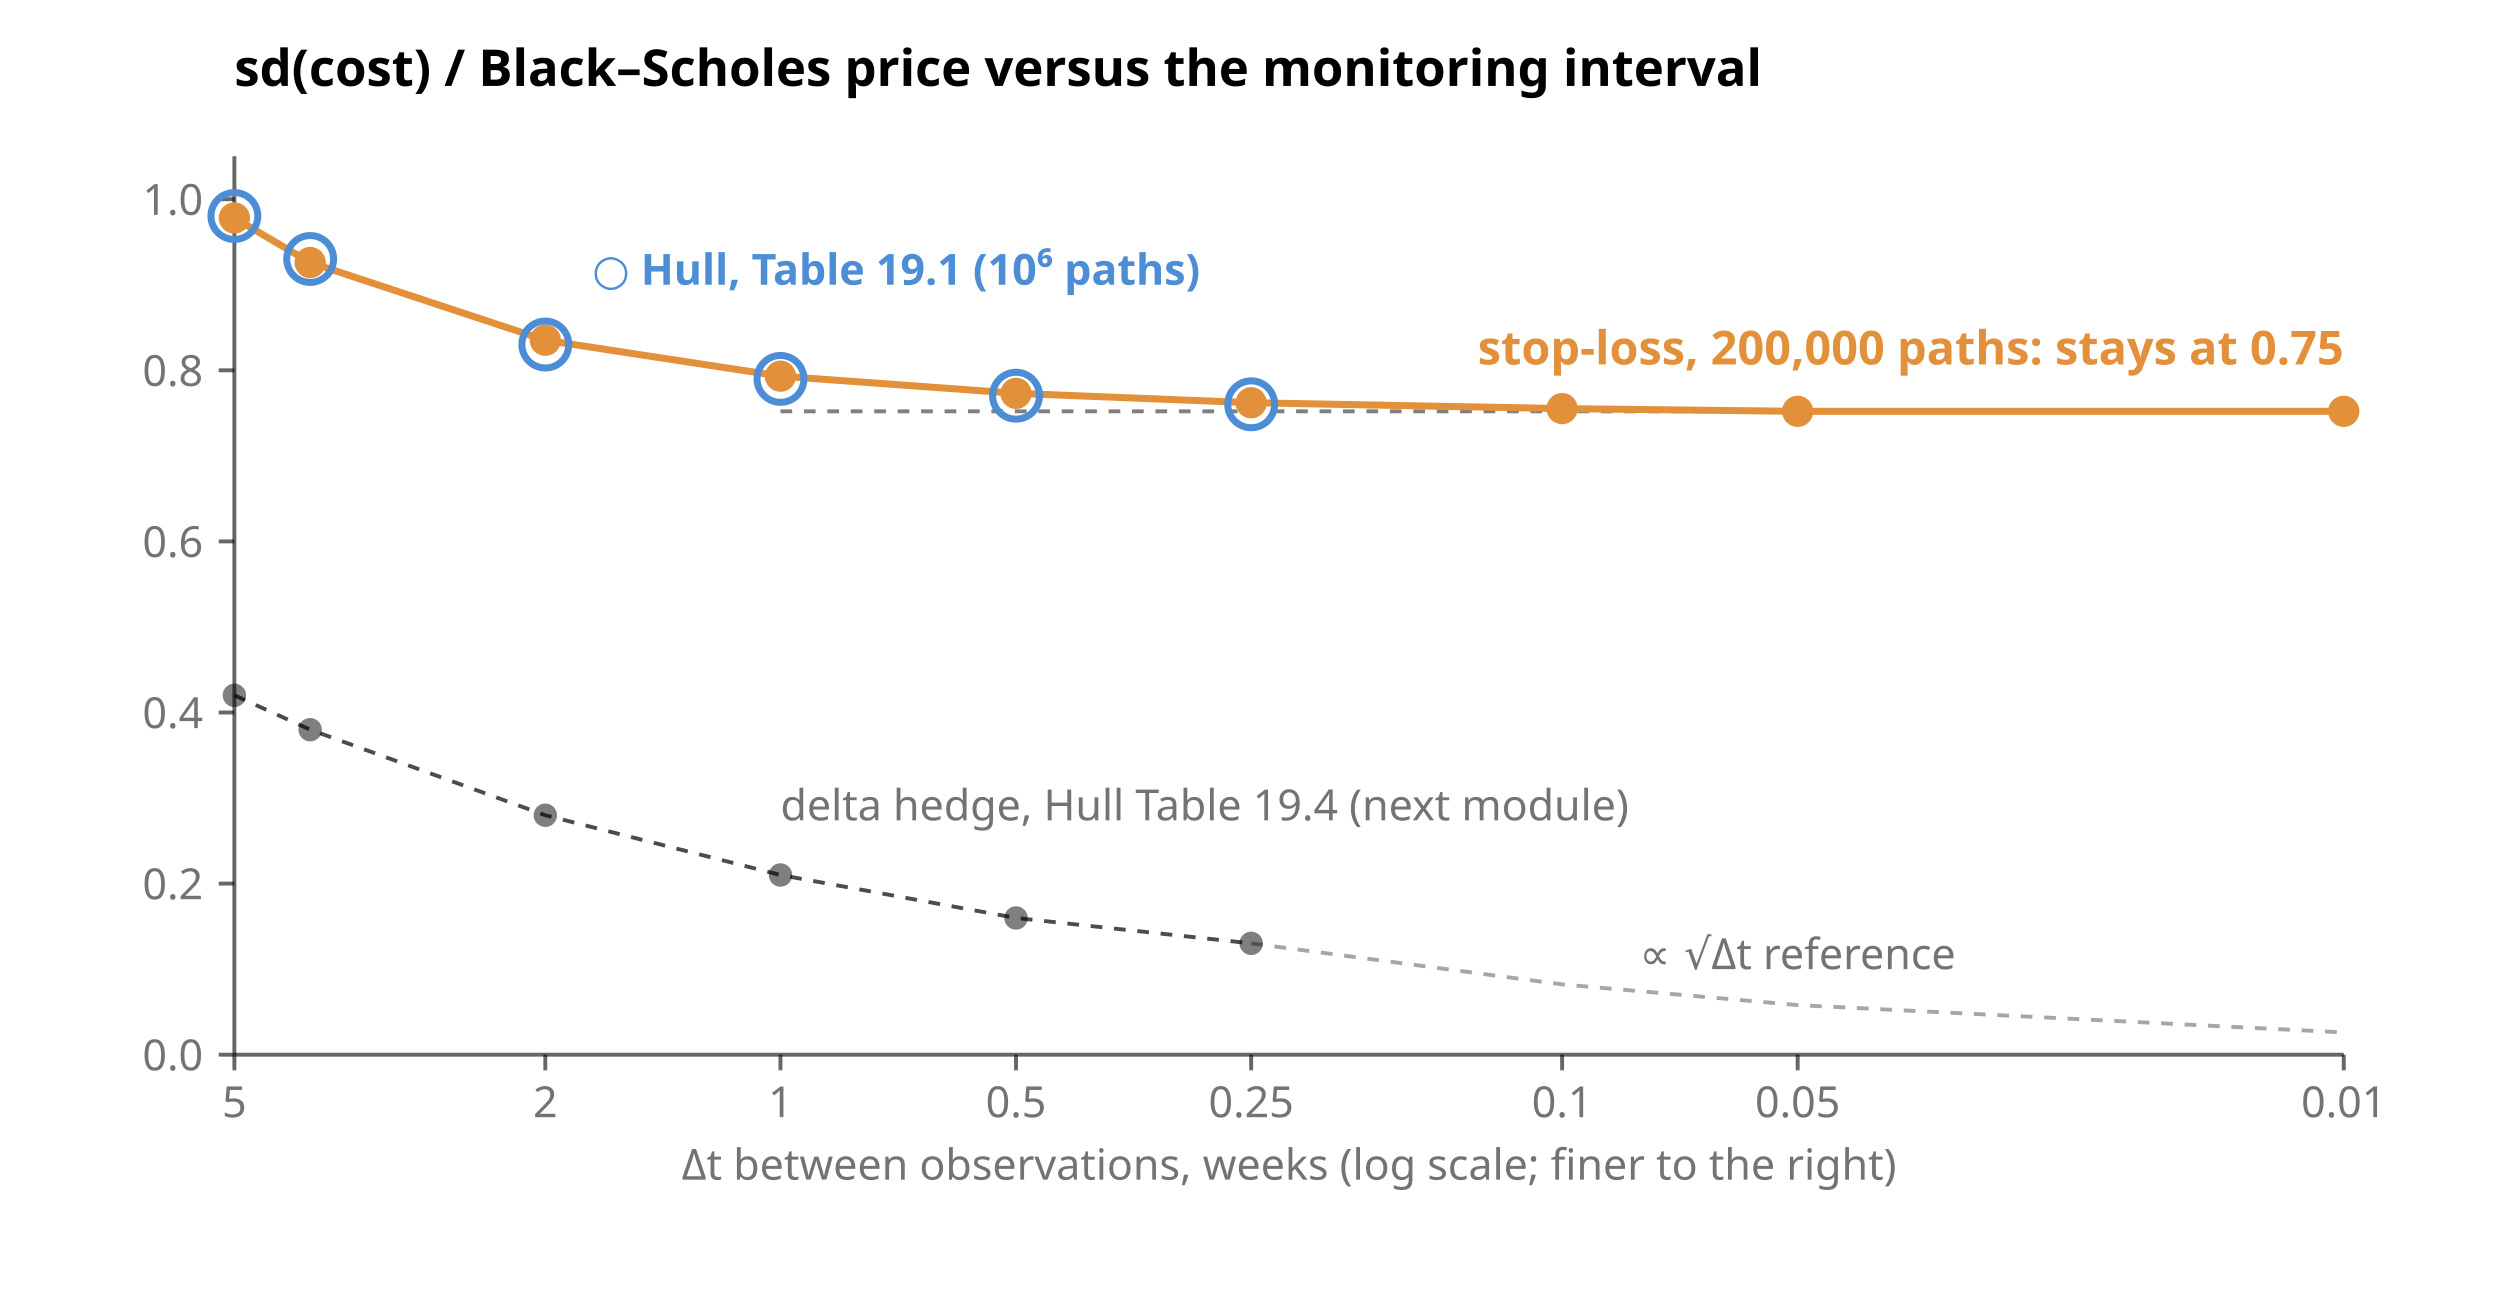
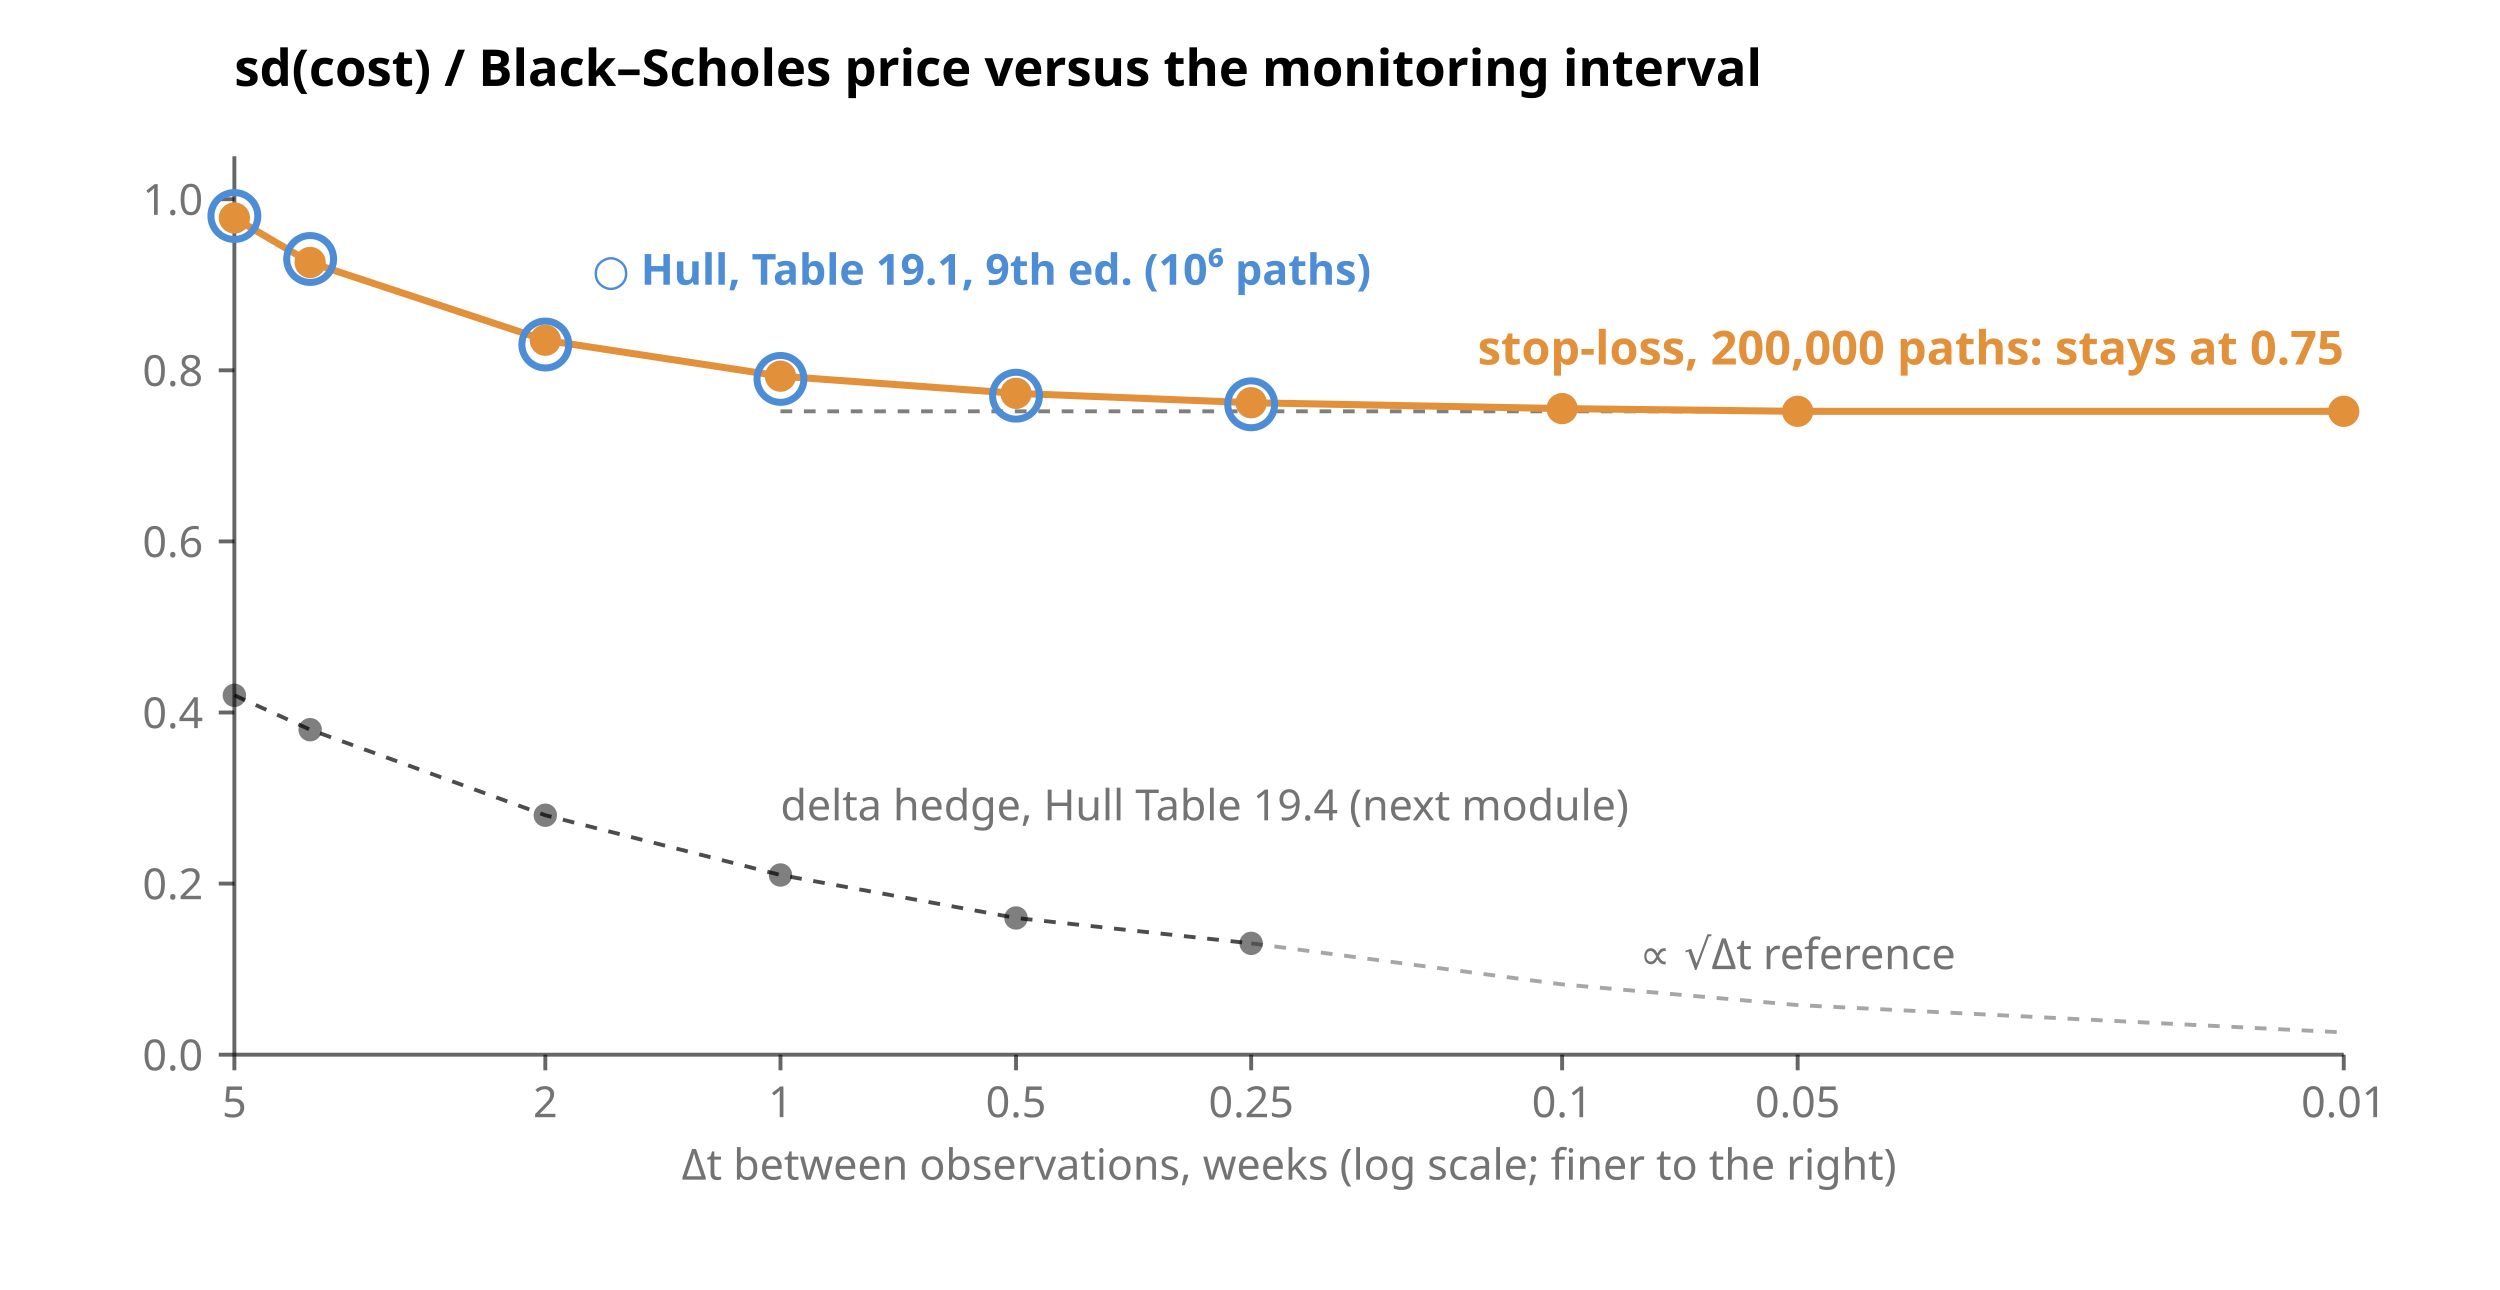
<svg xmlns="http://www.w3.org/2000/svg" viewBox="0 0 640 330" font-family="system-ui, sans-serif" font-size="12">
  <style>
    .t { fill: currentColor; }
    .head { fill: currentColor; font-weight: 600; font-size: 13px; }
    .muted { fill: currentColor; opacity: 0.55; font-size: 11px; }
    .ax { stroke: currentColor; stroke-width: 1; fill: none; opacity: 0.6; }
    .curve { stroke: currentColor; stroke-width: 1.2; fill: none; }
    .amb { stroke: #e2903a; fill: none; stroke-width: 1.8; }
    .blu { stroke: #4c8dd6; fill: none; stroke-width: 1.8; }
    .lamb { fill: #e2903a; font-weight: 600; }
    .lblu { fill: #4c8dd6; font-weight: 600; }
    .lgrn { fill: #5aa46a; font-weight: 600; }
    .gd { stroke: currentColor; stroke-width: 1; stroke-dasharray: 3 3; opacity: 0.5; fill: none; }
  </style>
  <text class="head" x="60" y="22">sd(cost) / Black–Scholes price versus the monitoring interval</text>
  <line class="ax" x1="60" y1="270" x2="600" y2="270" />
  <line class="ax" x1="60" y1="40" x2="60" y2="270" />
  <line class="ax" x1="60.0" y1="270" x2="60.0" y2="274" />
  <text class="muted" x="60.0" y="286" text-anchor="middle">5</text>
  <line class="ax" x1="139.6" y1="270" x2="139.6" y2="274" />
  <text class="muted" x="139.6" y="286" text-anchor="middle">2</text>
  <line class="ax" x1="199.8" y1="270" x2="199.8" y2="274" />
  <text class="muted" x="199.8" y="286" text-anchor="middle">1</text>
  <line class="ax" x1="260.1" y1="270" x2="260.1" y2="274" />
  <text class="muted" x="260.1" y="286" text-anchor="middle">0.5</text>
  <line class="ax" x1="320.3" y1="270" x2="320.3" y2="274" />
  <text class="muted" x="320.3" y="286" text-anchor="middle">0.25</text>
  <line class="ax" x1="399.9" y1="270" x2="399.9" y2="274" />
  <text class="muted" x="399.9" y="286" text-anchor="middle">0.1</text>
  <line class="ax" x1="460.2" y1="270" x2="460.2" y2="274" />
  <text class="muted" x="460.2" y="286" text-anchor="middle">0.05</text>
  <line class="ax" x1="600.0" y1="270" x2="600.0" y2="274" />
  <text class="muted" x="600.0" y="286" text-anchor="middle">0.01</text>
  <text class="muted" x="330" y="302" text-anchor="middle">Δt between observations, weeks (log scale; finer to the right)</text>
  <line class="ax" x1="56" y1="270.0" x2="60" y2="270.0" />
  <text class="muted" x="52" y="274.0" text-anchor="end">0.0</text>
  <line class="ax" x1="56" y1="226.2" x2="60" y2="226.2" />
  <text class="muted" x="52" y="230.2" text-anchor="end">0.2</text>
  <line class="ax" x1="56" y1="182.4" x2="60" y2="182.4" />
  <text class="muted" x="52" y="186.4" text-anchor="end">0.4</text>
  <line class="ax" x1="56" y1="138.6" x2="60" y2="138.6" />
  <text class="muted" x="52" y="142.6" text-anchor="end">0.6</text>
  <line class="ax" x1="56" y1="94.8" x2="60" y2="94.8" />
  <text class="muted" x="52" y="98.8" text-anchor="end">0.8</text>
  <line class="ax" x1="56" y1="51.0" x2="60" y2="51.0" />
  <text class="muted" x="52" y="55.0" text-anchor="end">1.0</text>
  <line class="gd" x1="199.8" y1="105.3" x2="600" y2="105.3" />
  <polyline class="amb" points="60.0,55.8 79.4,67.2 139.6,87.1 199.8,96.3 260.1,100.7 320.3,103.1 399.9,104.6 460.2,105.3 600.0,105.3" />
  <circle cx="60.0" cy="55.8" r="4" fill="#e2903a" />
  <circle cx="79.4" cy="67.2" r="4" fill="#e2903a" />
  <circle cx="139.6" cy="87.1" r="4" fill="#e2903a" />
  <circle cx="199.8" cy="96.3" r="4" fill="#e2903a" />
  <circle cx="260.1" cy="100.7" r="4" fill="#e2903a" />
  <circle cx="320.3" cy="103.1" r="4" fill="#e2903a" />
  <circle cx="399.9" cy="104.6" r="4" fill="#e2903a" />
  <circle cx="460.2" cy="105.3" r="4" fill="#e2903a" />
  <circle cx="600.0" cy="105.3" r="4" fill="#e2903a" />
  <circle cx="60.0" cy="55.3" r="6" fill="none" stroke="#4c8dd6" stroke-width="1.8" />
  <circle cx="79.4" cy="66.3" r="6" fill="none" stroke="#4c8dd6" stroke-width="1.8" />
  <circle cx="139.6" cy="88.2" r="6" fill="none" stroke="#4c8dd6" stroke-width="1.8" />
  <circle cx="199.8" cy="97.0" r="6" fill="none" stroke="#4c8dd6" stroke-width="1.8" />
  <circle cx="260.1" cy="101.3" r="6" fill="none" stroke="#4c8dd6" stroke-width="1.8" />
  <circle cx="320.3" cy="103.5" r="6" fill="none" stroke="#4c8dd6" stroke-width="1.8" />
  <polyline class="gd" points="60.0,178.0 79.4,186.8 139.6,208.7 199.8,224.0 260.1,235.0 320.3,241.5" stroke-width="1.6" style="opacity:0.7" />
  <circle cx="60.0" cy="178.0" r="3" fill="currentColor" opacity="0.5" />
  <circle cx="79.4" cy="186.8" r="3" fill="currentColor" opacity="0.5" />
  <circle cx="139.6" cy="208.7" r="3" fill="currentColor" opacity="0.5" />
  <circle cx="199.8" cy="224.0" r="3" fill="currentColor" opacity="0.5" />
  <circle cx="260.1" cy="235.0" r="3" fill="currentColor" opacity="0.5" />
  <circle cx="320.3" cy="241.5" r="3" fill="currentColor" opacity="0.5" />
  <polyline class="gd" points="320.3,241.5 399.9,252.0 460.2,257.3 600.0,264.3" style="opacity:0.35" />
  <text class="lamb" x="600.0" y="93.3" font-size="12" text-anchor="end">stop-loss, 200,000 paths: stays at 0.75</text>
-   <text class="lblu" x="151.6" y="72.9" font-size="11">○ Hull, Table 19.1 (10⁶ paths)</text>
+   <text class="lblu" x="151.6" y="72.9" font-size="11">○ Hull, Table 19.1, 9th ed. (10⁶ paths)</text>
  <text class="muted" x="199.8" y="210.0" font-size="11">delta hedge, Hull Table 19.4 (next module)</text>
  <text class="muted" x="460.2" y="248.1" font-size="11" text-anchor="middle">∝ √Δt reference</text>
</svg>
